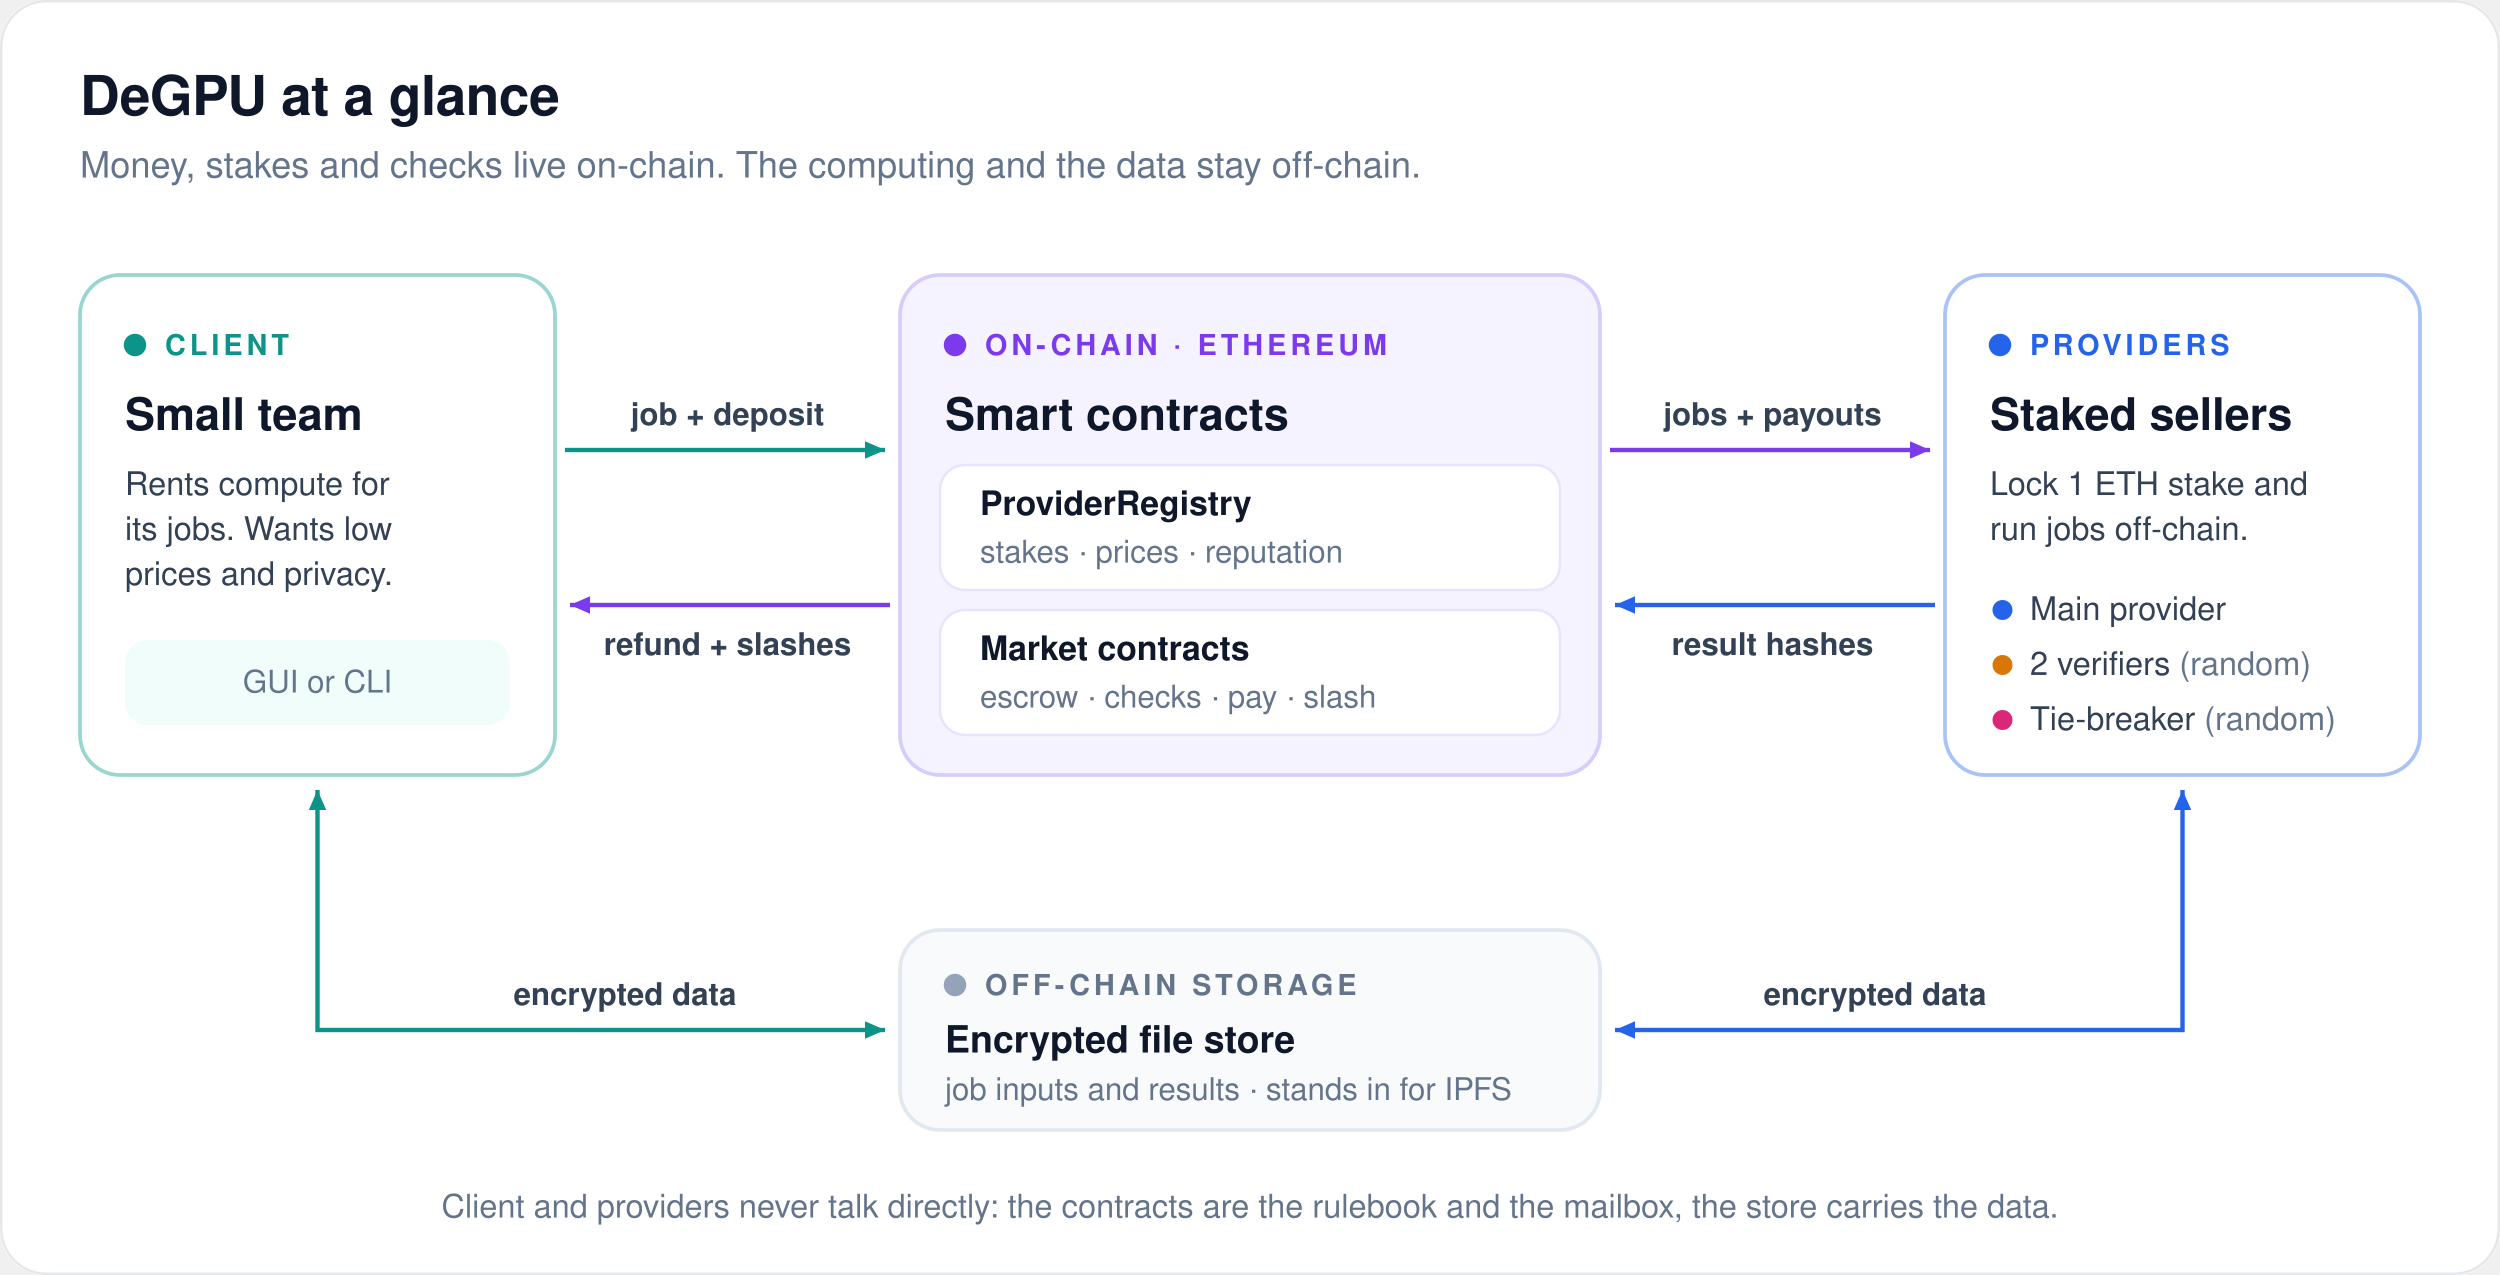
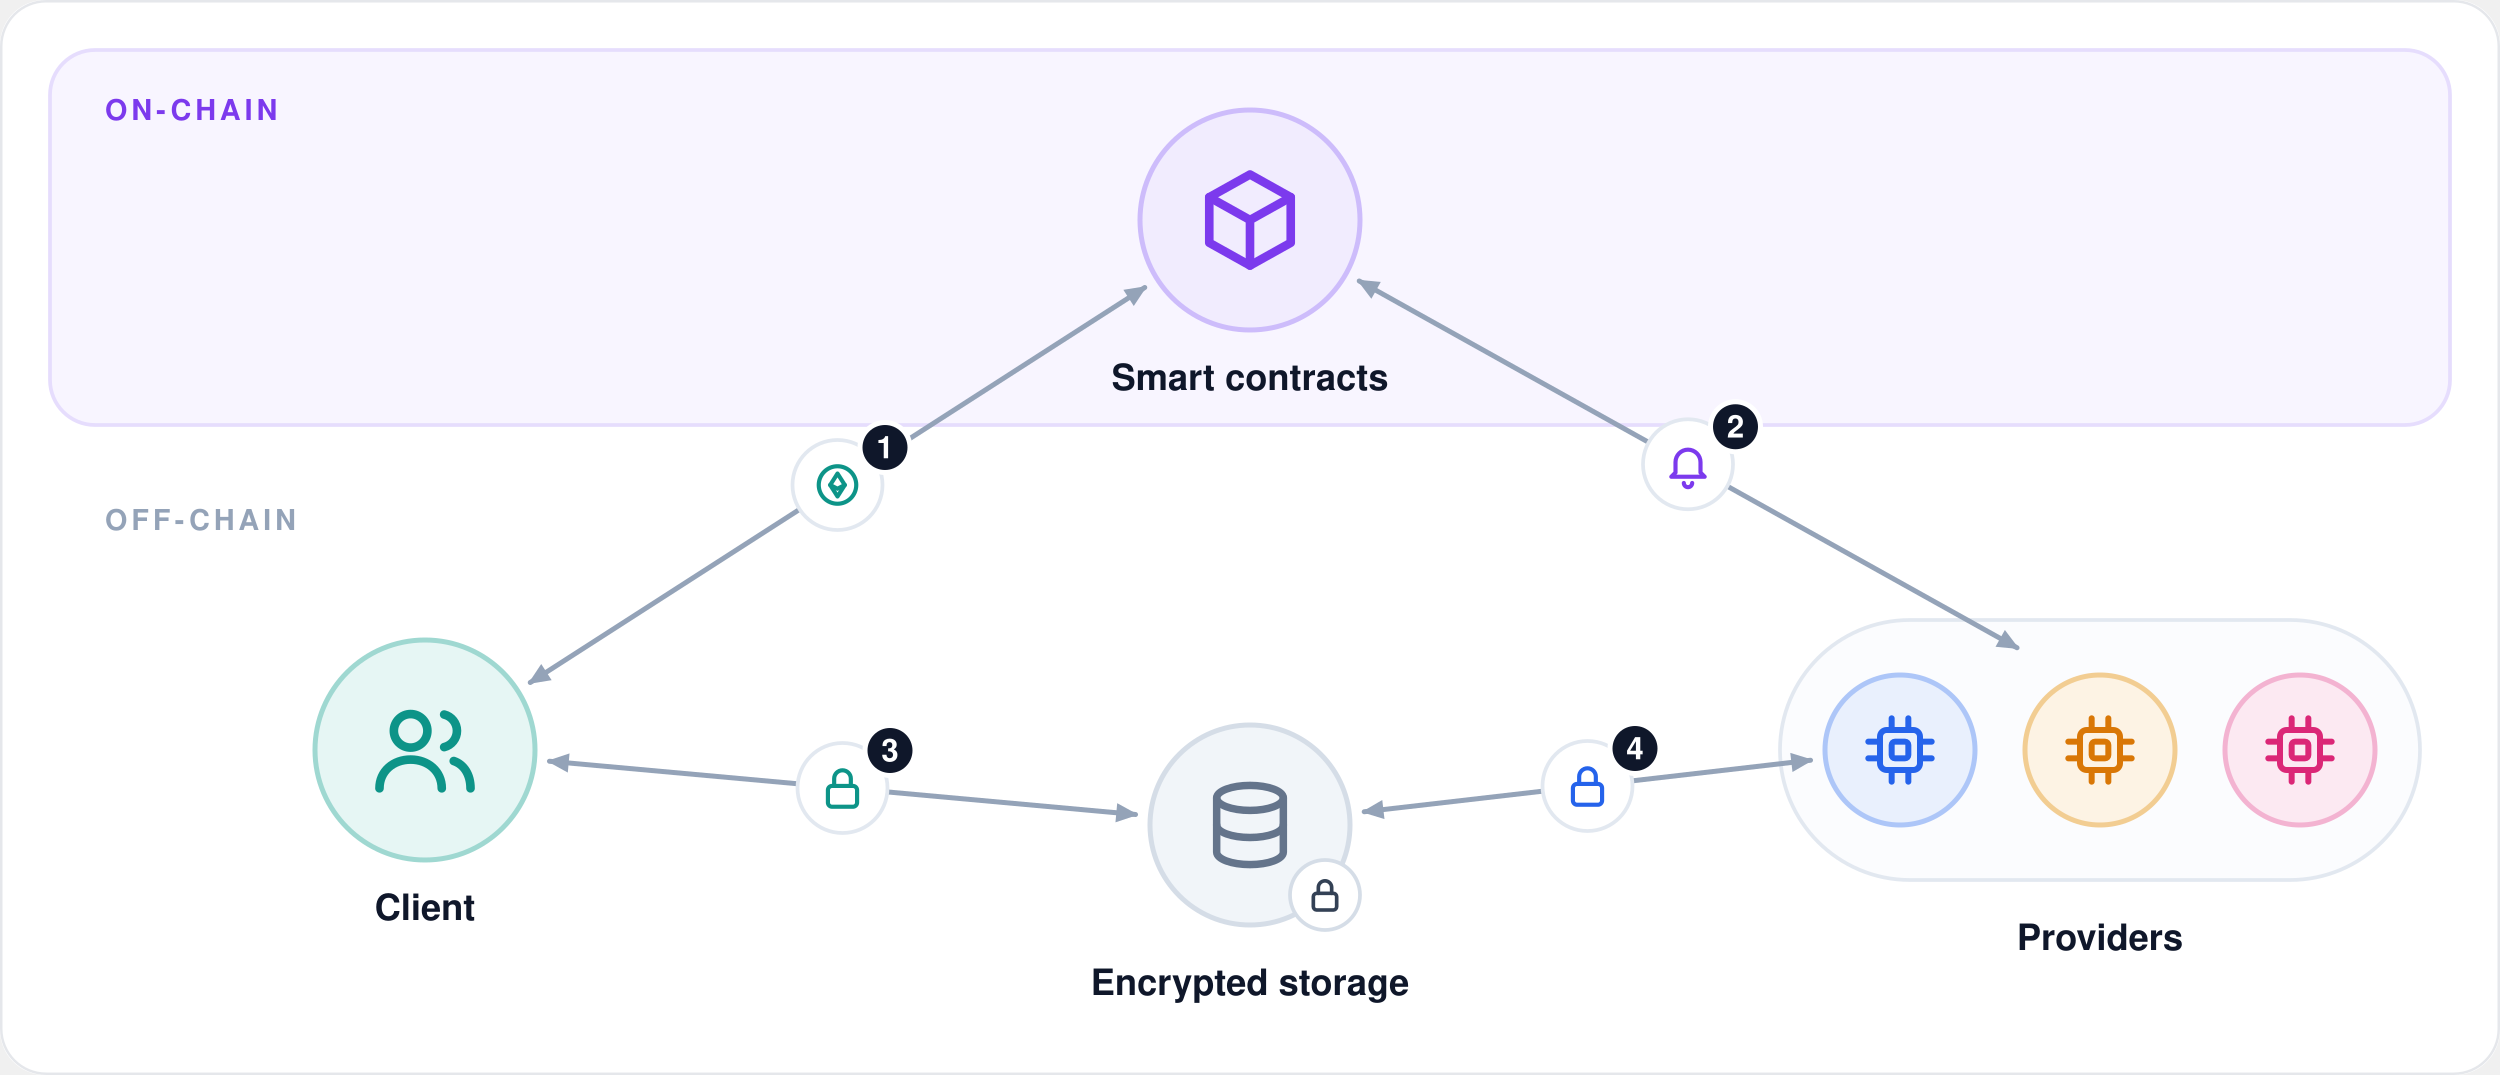
- <svg xmlns="http://www.w3.org/2000/svg" viewBox="0 0 1000 510" width="1000" height="510" font-family="-apple-system, BlinkMacSystemFont, 'Segoe UI', Helvetica, Arial, sans-serif">
+ <svg xmlns="http://www.w3.org/2000/svg" viewBox="0 0 1000 430" width="1000" height="430" font-family="-apple-system, BlinkMacSystemFont, 'Segoe UI', Helvetica, Arial, sans-serif">
  <defs>
-     <marker id="ah-client" viewBox="0 0 10 10" refX="9" refY="5" markerWidth="10" markerHeight="10" markerUnits="userSpaceOnUse" orient="auto-start-reverse">
-       <path d="M1 1.5 L9 5 L1 8.5 z" fill="#0d9488" />
-     </marker>
-     <marker id="ah-chain" viewBox="0 0 10 10" refX="9" refY="5" markerWidth="10" markerHeight="10" markerUnits="userSpaceOnUse" orient="auto-start-reverse">
-       <path d="M1 1.5 L9 5 L1 8.5 z" fill="#7c3aed" />
-     </marker>
-     <marker id="ah-main" viewBox="0 0 10 10" refX="9" refY="5" markerWidth="10" markerHeight="10" markerUnits="userSpaceOnUse" orient="auto-start-reverse">
-       <path d="M1 1.5 L9 5 L1 8.5 z" fill="#2563eb" />
+     <symbol id="i-bell" viewBox="0 0 24 24">
+       <g fill="none" stroke="currentColor" stroke-linecap="round" stroke-linejoin="round">
+         <path d="M6 16v-5a6 6 0 0 1 12 0v5l2 2H4z" />
+         <path d="M10 21a2 2 0 0 0 4 0" />
+       </g>
+     </symbol>
+     <symbol id="i-chip" viewBox="0 0 24 24">
+       <g fill="none" stroke="currentColor" stroke-linecap="round" stroke-linejoin="round">
+         <rect x="6" y="6" width="12" height="12" rx="2" />
+         <rect x="9.5" y="9.5" width="5" height="5" rx="1" />
+         <path d="M9.5 2.5v3.5M14.5 2.5v3.5M9.5 18v3.5M14.5 18v3.5M2.5 9.5H6M2.5 14.5H6M18 9.5h3.5M18 14.5h3.5" />
+       </g>
+     </symbol>
+     <symbol id="i-coin" viewBox="0 0 24 24">
+       <g fill="none" stroke="currentColor" stroke-linecap="round" stroke-linejoin="round">
+         <circle cx="12" cy="12" r="9" />
+         <path d="M12 6.5l3.5 5.5-3.5 5.5-3.5-5.5z" />
+         <path d="M8.5 12l3.5 1.8 3.5-1.8" />
+       </g>
+     </symbol>
+     <symbol id="i-cube" viewBox="0 0 24 24">
+       <g fill="none" stroke="currentColor" stroke-linecap="round" stroke-linejoin="round">
+         <path d="M12 2.5l8.5 4.75v9.5L12 21.5l-8.5-4.75v-9.5z" />
+         <path d="M3.5 7.25L12 12l8.5-4.75M12 12v9.5" />
+       </g>
+     </symbol>
+     <symbol id="i-database" viewBox="0 0 24 24">
+       <g fill="none" stroke="currentColor" stroke-linecap="round" stroke-linejoin="round">
+         <ellipse cx="12" cy="5.5" rx="8" ry="3" />
+         <path d="M4 5.5v13c0 1.7 3.6 3 8 3s8-1.3 8-3v-13" />
+         <path d="M4 12c0 1.7 3.6 3 8 3s8-1.3 8-3" />
+       </g>
+     </symbol>
+     <symbol id="i-lock" viewBox="0 0 24 24">
+       <g fill="none" stroke="currentColor" stroke-linecap="round" stroke-linejoin="round">
+         <rect x="5" y="11" width="14" height="10" rx="2" />
+         <path d="M8 11V7.5a4 4 0 0 1 8 0V11" />
+       </g>
+     </symbol>
+     <symbol id="i-team" viewBox="0 0 24 24">
+       <g fill="none" stroke="currentColor" stroke-linecap="round" stroke-linejoin="round">
+         <circle cx="9" cy="8" r="3.5" />
+         <path d="M2.5 20c0-3.6 2.9-6 6.5-6s6.5 2.4 6.5 6" />
+         <path d="M16 4.6a3.5 3.5 0 0 1 0 6.8" />
+         <path d="M18 14.3c2.1.7 3.5 2.8 3.5 5.7" />
+       </g>
+     </symbol>
+     <marker id="m94a3b8" viewBox="0 0 10 10" refX="8" refY="5" markerWidth="11" markerHeight="11" markerUnits="userSpaceOnUse" orient="auto-start-reverse">
+       <path d="M1 1.5 L9 5 L1 8.5 z" fill="#94a3b8" />
    </marker>
  </defs>
-   <style>
-     .t { font-size: 22px; font-weight: 760; fill: #0f172a; letter-spacing: -0.01em; }
-     .s { font-size: 14.5px; fill: #64748b; }
-     .tag { font-size: 11.5px; font-weight: 750; letter-spacing: 0.14em; }
-     .h { font-size: 18px; font-weight: 720; fill: #0f172a; }
-     .h2 { font-size: 15px; font-weight: 700; fill: #0f172a; }
-     .b { font-size: 13px; fill: #334155; }
-     .m { font-size: 12.5px; fill: #64748b; }
-     .bold { font-size: 13.5px; font-weight: 700; fill: #0f172a; }
-     .lab { font-size: 12.5px; fill: #334155; font-weight: 560; }
-     .foot { font-size: 13px; fill: #64748b; }
-   </style>
-   <rect width="1000" height="510" rx="18" fill="#ffffff" />
-   <rect x="0.5" y="0.5" width="999" height="509" rx="18" fill="none" stroke="#e5e7eb" />
-   <text class="t" x="32" y="46">DeGPU at a glance</text>
-   <text class="s" x="32" y="71">Money, stakes and checks live on-chain. The computing and the data stay off-chain.</text>
-   <rect x="32" y="110" width="190" height="200" rx="16" fill="#ffffff" stroke="#99d6cf" stroke-width="1.5" />
-   <circle cx="54" cy="138" r="4.5" fill="#0d9488" />
-   <text class="tag" x="66" y="142" fill="#0d9488">CLIENT</text>
-   <text class="h" x="50" y="172">Small team</text>
-   <text class="b" x="50" y="198">Rents compute for</text>
-   <text class="b" x="50" y="216">its jobs. Wants low</text>
-   <text class="b" x="50" y="234">prices and privacy.</text>
-   <rect x="50" y="256" width="154" height="34" rx="9" fill="#f0fdfa" />
-   <text class="m" x="127" y="277" text-anchor="middle" fill="#0f766e">GUI or CLI</text>
-   <rect x="360" y="110" width="280" height="200" rx="16" fill="#f5f3ff" stroke="#d8ccfd" stroke-width="1.5" />
-   <circle cx="382" cy="138" r="4.5" fill="#7c3aed" />
-   <text class="tag" x="394" y="142" fill="#7c3aed">ON-CHAIN · ETHEREUM</text>
-   <text class="h" x="378" y="172">Smart contracts</text>
-   <rect x="376" y="186" width="248" height="50" rx="10" fill="#ffffff" stroke="#e9e3fe" />
-   <text class="bold" x="392" y="206">ProviderRegistry</text>
-   <text class="m" x="392" y="225">stakes · prices · reputation</text>
-   <rect x="376" y="244" width="248" height="50" rx="10" fill="#ffffff" stroke="#e9e3fe" />
-   <text class="bold" x="392" y="264">Market contracts</text>
-   <text class="m" x="392" y="283">escrow · checks · pay · slash</text>
-   <rect x="778" y="110" width="190" height="200" rx="16" fill="#ffffff" stroke="#a9c3f7" stroke-width="1.5" />
-   <circle cx="800" cy="138" r="4.5" fill="#2563eb" />
-   <text class="tag" x="812" y="142" fill="#2563eb">PROVIDERS</text>
-   <text class="h" x="796" y="172">Staked sellers</text>
-   <text class="b" x="796" y="198">Lock 1 ETH stake and</text>
-   <text class="b" x="796" y="216">run jobs off-chain.</text>
-   <circle cx="801" cy="244" r="4" fill="#2563eb" />
-   <text class="b" x="812" y="248">Main provider</text>
-   <circle cx="801" cy="266" r="4" fill="#d97706" />
-   <text class="b" x="812" y="270">2 verifiers <tspan fill="#64748b">(random)</tspan>
-   </text>
-   <circle cx="801" cy="288" r="4" fill="#db2777" />
-   <text class="b" x="812" y="292">Tie-breaker <tspan fill="#64748b">(random)</tspan>
-   </text>
-   <path d="M226 180 H354" stroke="#0d9488" stroke-width="1.75" fill="none" marker-end="url(#ah-client)" />
-   <text class="lab" x="291" y="170" text-anchor="middle">job + deposit</text>
-   <path d="M356 242 H228" stroke="#7c3aed" stroke-width="1.75" fill="none" marker-end="url(#ah-chain)" />
-   <text class="lab" x="291" y="262" text-anchor="middle">refund + slashes</text>
-   <path d="M644 180 H772" stroke="#7c3aed" stroke-width="1.75" fill="none" marker-end="url(#ah-chain)" />
-   <text class="lab" x="709" y="170" text-anchor="middle">jobs + payouts</text>
-   <path d="M774 242 H646" stroke="#2563eb" stroke-width="1.75" fill="none" marker-end="url(#ah-main)" />
-   <text class="lab" x="709" y="262" text-anchor="middle">result hashes</text>
-   <rect x="360" y="372" width="280" height="80" rx="16" fill="#f8fafc" stroke="#e2e8f0" stroke-width="1.5" />
-   <circle cx="382" cy="394" r="4.5" fill="#94a3b8" />
-   <text class="tag" x="394" y="398" fill="#64748b">OFF-CHAIN STORAGE</text>
-   <text class="h2" x="378" y="421">Encrypted file store</text>
-   <text class="m" x="378" y="440">job inputs and results · stands in for IPFS</text>
-   <path d="M127 316 V412 H354" stroke="#0d9488" stroke-width="1.75" fill="none" marker-start="url(#ah-client)" marker-end="url(#ah-client)" />
-   <text class="lab" x="250" y="402" text-anchor="middle">encrypted data</text>
-   <path d="M873 316 V412 H646" stroke="#2563eb" stroke-width="1.75" fill="none" marker-start="url(#ah-main)" marker-end="url(#ah-main)" />
-   <text class="lab" x="750" y="402" text-anchor="middle">encrypted data</text>
-   <text class="foot" x="500" y="487" text-anchor="middle">Client and providers never talk directly: the contracts are the rulebook and the mailbox, the store carries the data.</text>
+   <rect width="1000" height="430" rx="18" fill="#ffffff" />
+   <rect x="0.5" y="0.5" width="999" height="429" rx="18" fill="none" stroke="#e5e7eb" />
+   <rect x="20.0" y="20.0" width="960.0" height="150.0" rx="18" fill="#f8f5ff" stroke="#e6ddfd" stroke-width="1.5" />
+   <text x="42.0" y="48.0" font-size="11.5" font-weight="750" fill="#7c3aed" text-anchor="start" letter-spacing="1.6">ON-CHAIN</text>
+   <text x="42.0" y="212.0" font-size="11.5" font-weight="750" fill="#94a3b8" text-anchor="start" letter-spacing="1.6">OFF-CHAIN</text>
+   <circle cx="500.0" cy="88.0" r="44" fill="#f1ecfe" stroke="#cdbcfb" stroke-width="2" />
+   <use href="#i-cube" x="477.0" y="65.0" width="46" height="46" style="color:#7c3aed" stroke-width="1.8" />
+   <text x="500.0" y="156.0" font-size="14.5" font-weight="700" fill="#0f172a" text-anchor="middle">Smart contracts</text>
+   <circle cx="170.0" cy="300.0" r="44" fill="#e6f6f4" stroke="#9fd8d1" stroke-width="2" />
+   <use href="#i-team" x="147.0" y="277.0" width="46" height="46" style="color:#0d9488" stroke-width="1.8" />
+   <text x="170.0" y="368.0" font-size="14.5" font-weight="700" fill="#0f172a" text-anchor="middle">Client</text>
+   <rect x="712.0" y="248.0" width="256.0" height="104.0" rx="52" fill="#fbfcfe" stroke="#e2e8f0" stroke-width="1.5" />
+   <circle cx="760.0" cy="300.0" r="30" fill="#e9f0fd" stroke="#adc6f8" stroke-width="2" />
+   <use href="#i-chip" x="744.0" y="284.0" width="32" height="32" style="color:#2563eb" stroke-width="1.8" />
+   <circle cx="840.0" cy="300.0" r="30" fill="#fdf3e4" stroke="#f2cd92" stroke-width="2" />
+   <use href="#i-chip" x="824.0" y="284.0" width="32" height="32" style="color:#d97706" stroke-width="1.8" />
+   <circle cx="920.0" cy="300.0" r="30" fill="#fce9f2" stroke="#f3b3d1" stroke-width="2" />
+   <use href="#i-chip" x="904.0" y="284.0" width="32" height="32" style="color:#db2777" stroke-width="1.8" />
+   <text x="840.0" y="380.0" font-size="14.5" font-weight="700" fill="#0f172a" text-anchor="middle">Providers</text>
+   <circle cx="500.0" cy="330.0" r="40" fill="#f1f5f9" stroke="#d5dde7" stroke-width="2" />
+   <use href="#i-database" x="480.0" y="310.0" width="40" height="40" style="color:#64748b" stroke-width="1.8" />
+   <circle cx="530.0" cy="358.0" r="14" fill="#ffffff" stroke="#d5dde7" stroke-width="1.5" />
+   <use href="#i-lock" x="522.0" y="350.0" width="16" height="16" style="color:#334155" stroke-width="2.2" />
+   <text x="500.0" y="398.0" font-size="14.5" font-weight="700" fill="#0f172a" text-anchor="middle">Encrypted storage</text>
+   <path d="M212.1 273.0 L457.9 115.0" fill="none" stroke="#94a3b8" stroke-width="2" stroke-linecap="round" marker-start="url(#m94a3b8)" marker-end="url(#m94a3b8)" />
+   <circle cx="335.0" cy="194.0" r="18" fill="#ffffff" stroke="#e2e8f0" stroke-width="1.5" />
+   <use href="#i-coin" x="325.0" y="184.0" width="20" height="20" style="color:#0d9488" stroke-width="2" />
+   <circle cx="354.0" cy="179.0" r="11" fill="#ffffff" stroke="none" stroke-width="1.5" />
+   <circle cx="354.0" cy="179.0" r="9" fill="#0f172a" stroke="none" stroke-width="1.5" />
+   <text x="354.0" y="183.3" font-size="12.5" font-weight="750" fill="#ffffff" text-anchor="middle">1</text>
+   <path d="M543.7 112.4 L806.8 259.1" fill="none" stroke="#94a3b8" stroke-width="2" stroke-linecap="round" marker-start="url(#m94a3b8)" marker-end="url(#m94a3b8)" />
+   <circle cx="675.2" cy="185.7" r="18" fill="#ffffff" stroke="#e2e8f0" stroke-width="1.5" />
+   <use href="#i-bell" x="665.2" y="175.7" width="20" height="20" style="color:#7c3aed" stroke-width="2" />
+   <circle cx="694.2" cy="170.7" r="11" fill="#ffffff" stroke="none" stroke-width="1.5" />
+   <circle cx="694.2" cy="170.7" r="9" fill="#0f172a" stroke="none" stroke-width="1.5" />
+   <text x="694.2" y="175.0" font-size="12.5" font-weight="750" fill="#ffffff" text-anchor="middle">2</text>
+   <path d="M219.8 304.5 L454.2 325.8" fill="none" stroke="#94a3b8" stroke-width="2" stroke-linecap="round" marker-start="url(#m94a3b8)" marker-end="url(#m94a3b8)" />
+   <circle cx="337.0" cy="315.2" r="18" fill="#ffffff" stroke="#e2e8f0" stroke-width="1.5" />
+   <use href="#i-lock" x="327.0" y="305.2" width="20" height="20" style="color:#0d9488" stroke-width="2" />
+   <circle cx="356.0" cy="300.2" r="11" fill="#ffffff" stroke="none" stroke-width="1.5" />
+   <circle cx="356.0" cy="300.2" r="9" fill="#0f172a" stroke="none" stroke-width="1.5" />
+   <text x="356.0" y="304.5" font-size="12.5" font-weight="750" fill="#ffffff" text-anchor="middle">3</text>
+   <path d="M545.7 324.7 L724.2 304.1" fill="none" stroke="#94a3b8" stroke-width="2" stroke-linecap="round" marker-start="url(#m94a3b8)" marker-end="url(#m94a3b8)" />
+   <circle cx="635.0" cy="314.4" r="18" fill="#ffffff" stroke="#e2e8f0" stroke-width="1.5" />
+   <use href="#i-lock" x="625.0" y="304.4" width="20" height="20" style="color:#2563eb" stroke-width="2" />
+   <circle cx="654.0" cy="299.4" r="11" fill="#ffffff" stroke="none" stroke-width="1.5" />
+   <circle cx="654.0" cy="299.4" r="9" fill="#0f172a" stroke="none" stroke-width="1.5" />
+   <text x="654.0" y="303.7" font-size="12.5" font-weight="750" fill="#ffffff" text-anchor="middle">4</text>
</svg>
